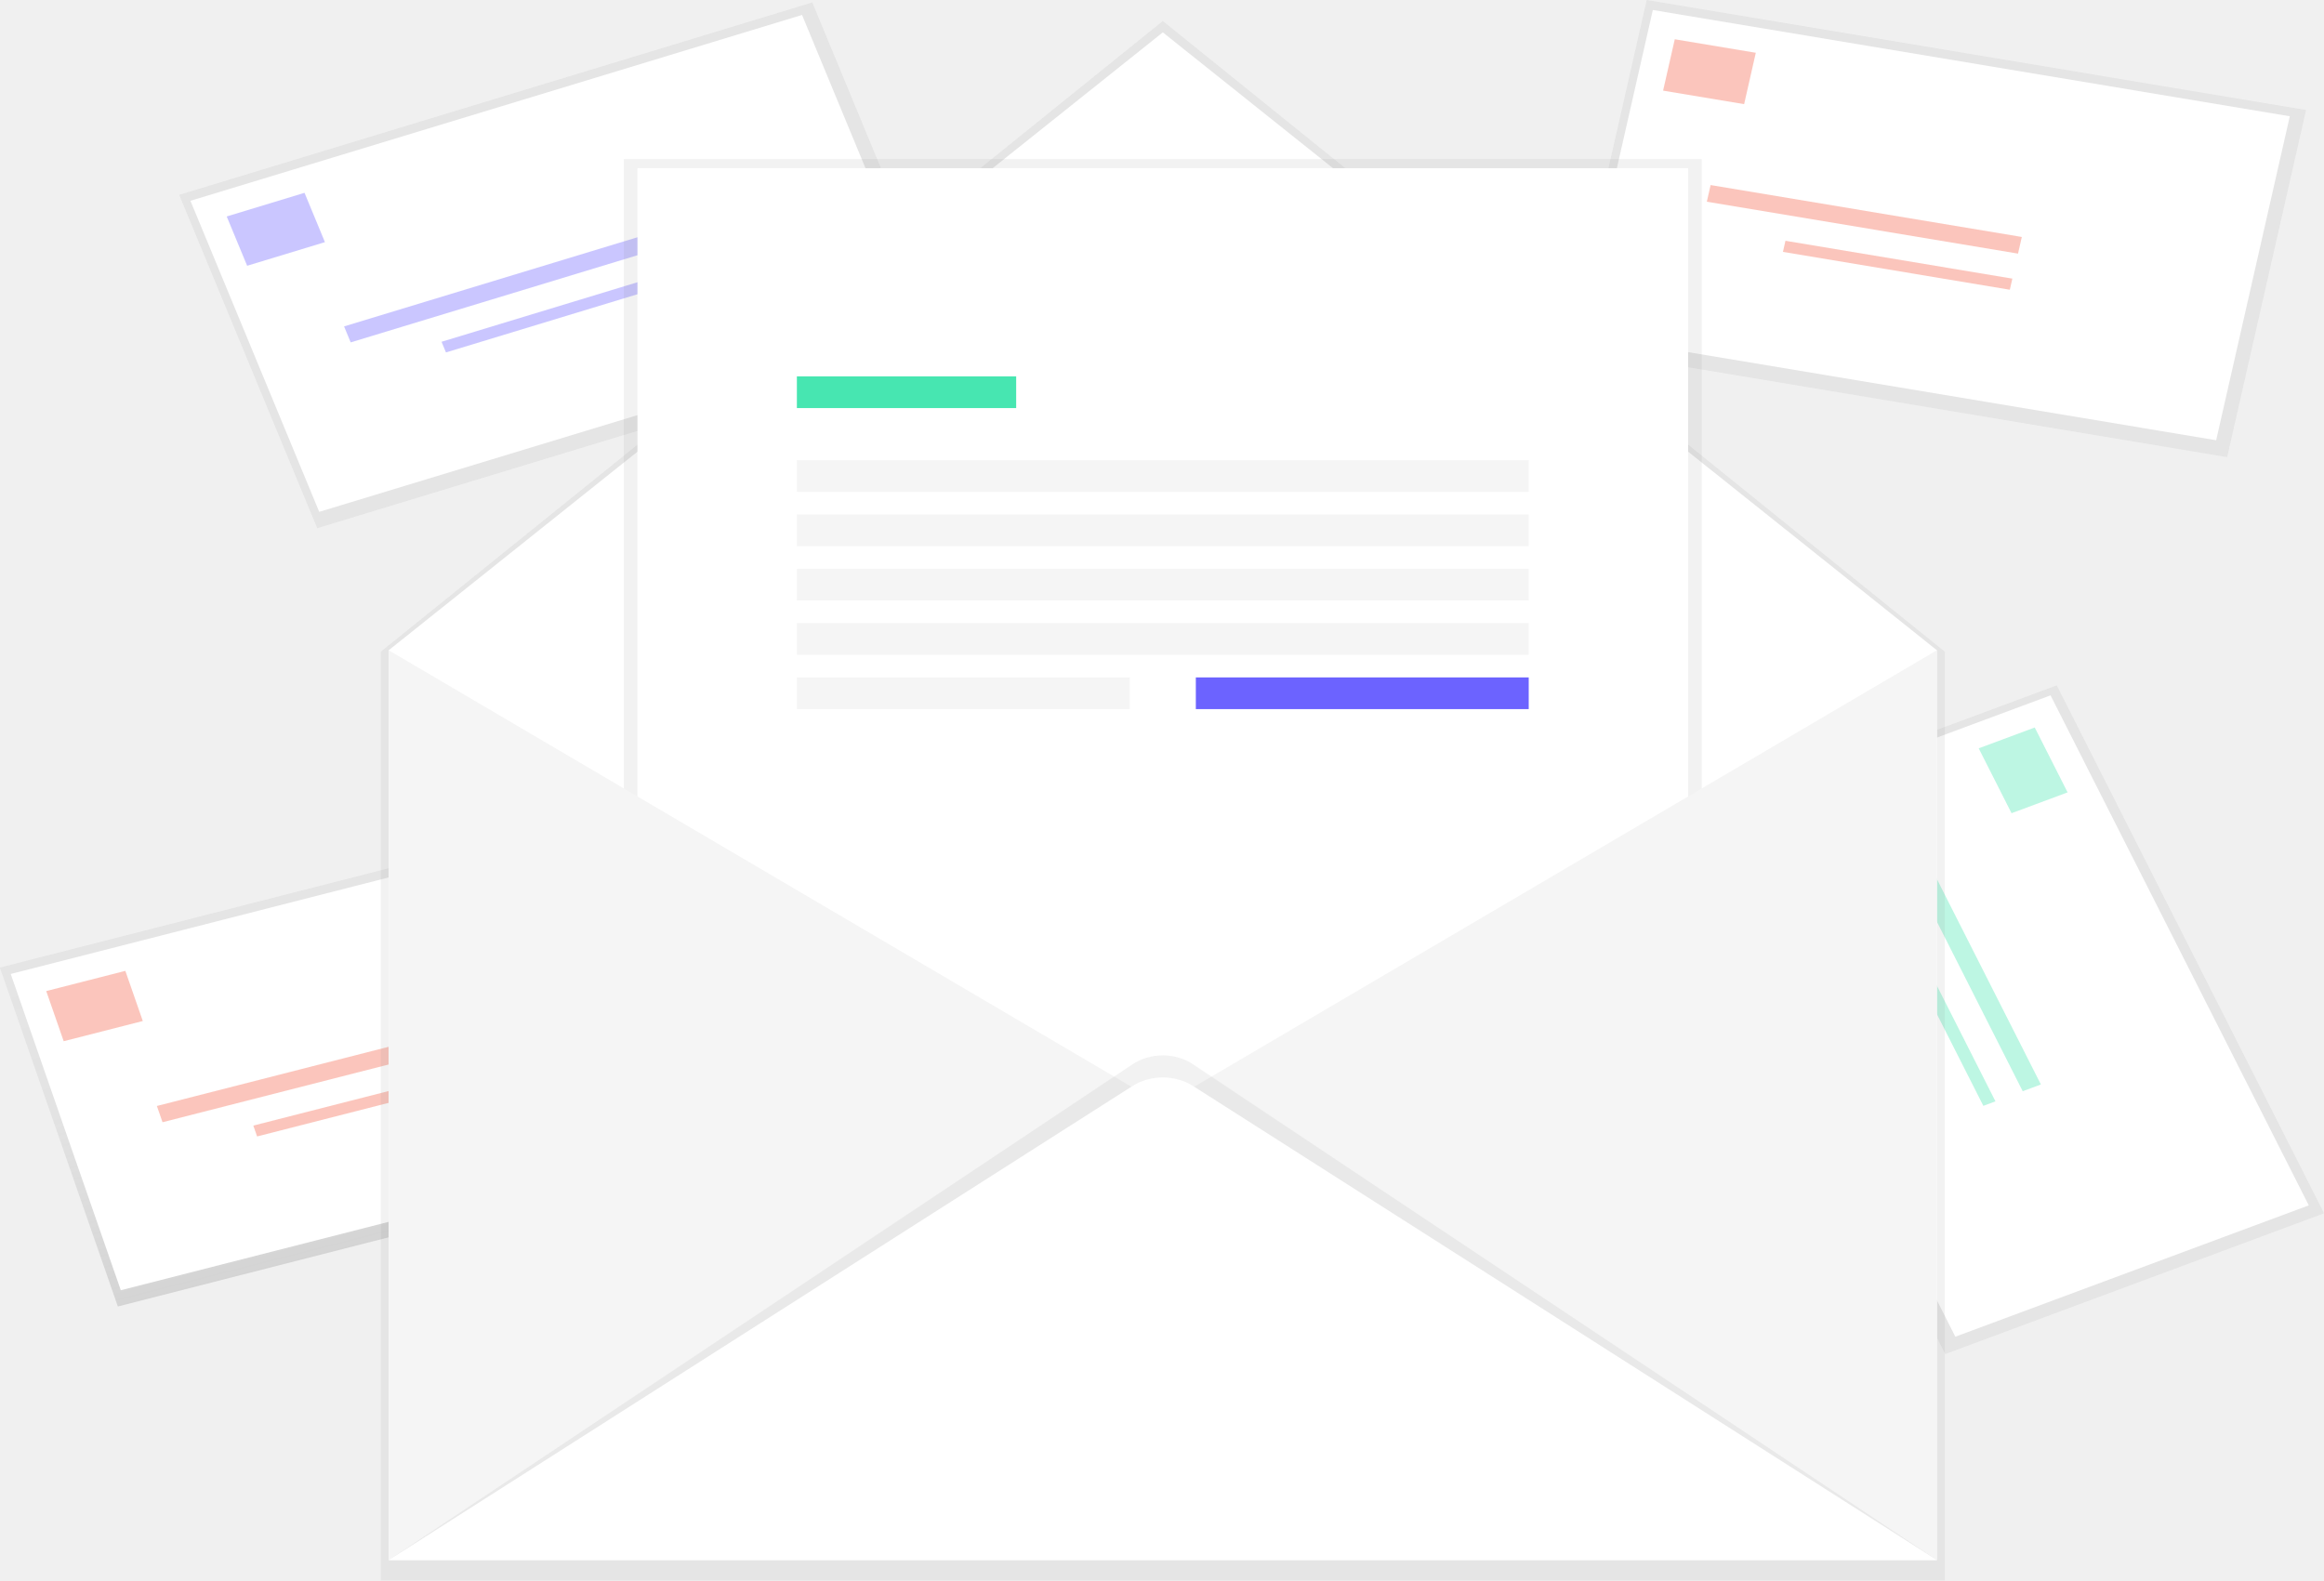
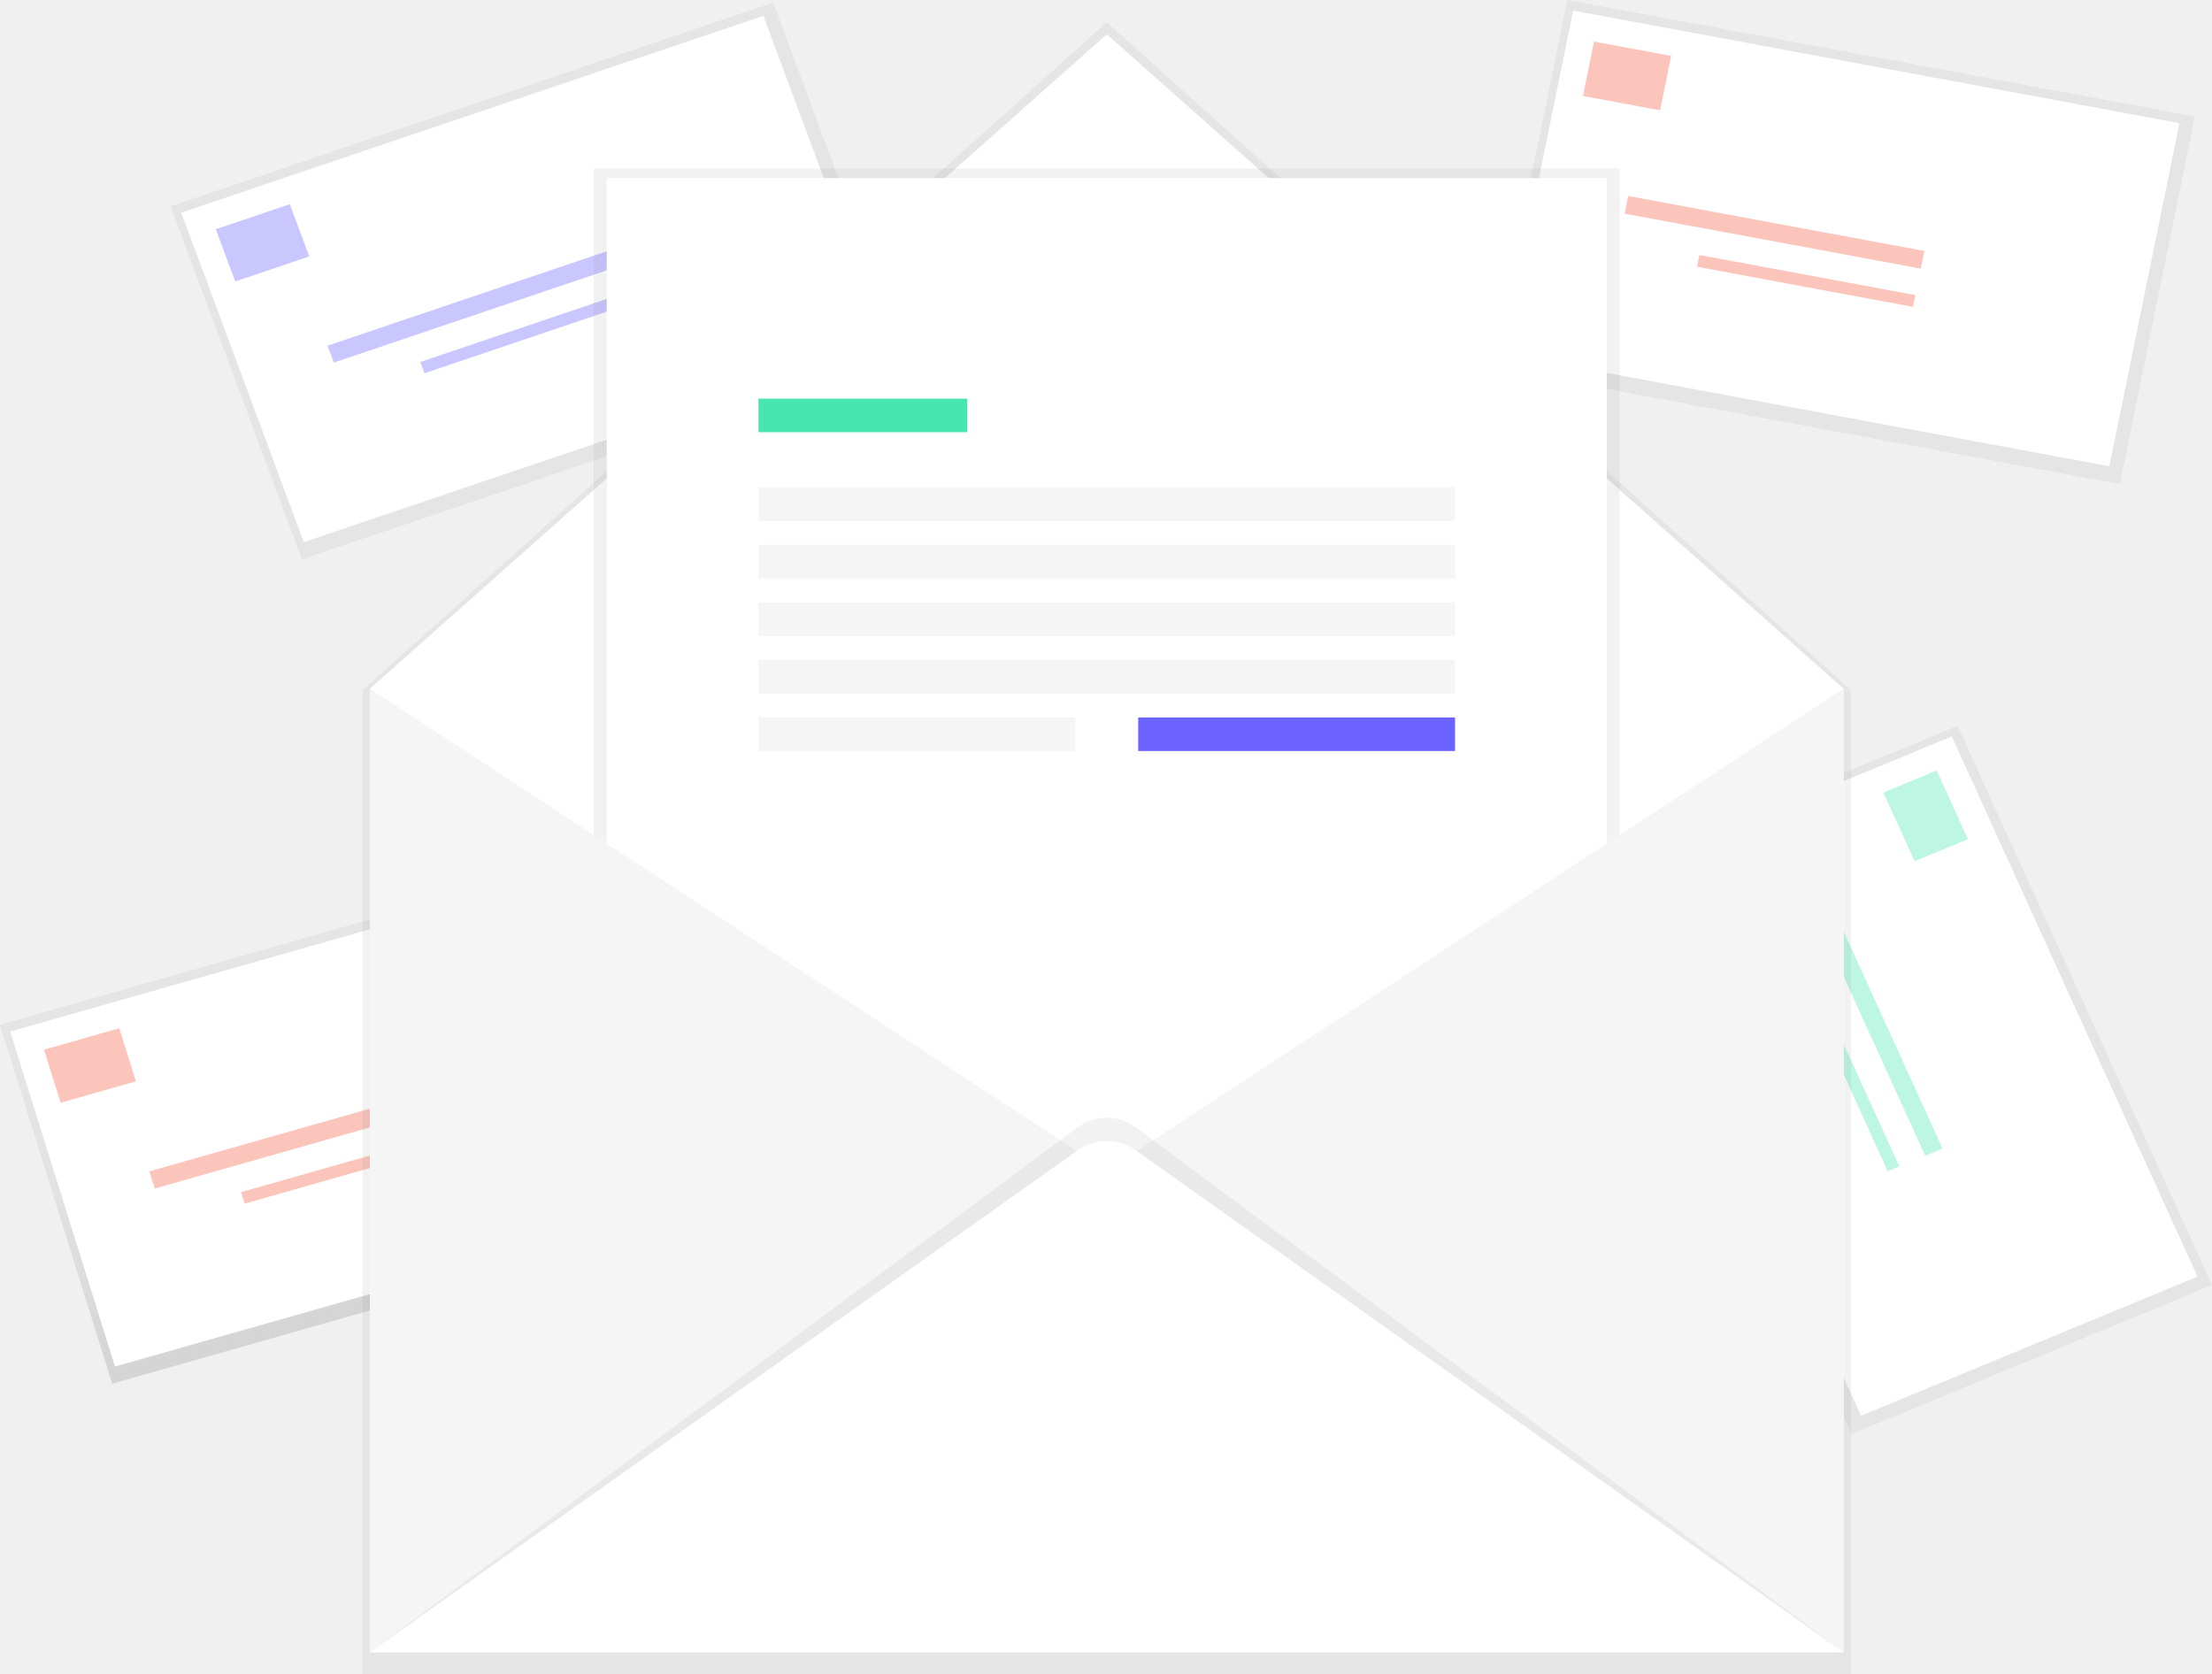
- <svg xmlns="http://www.w3.org/2000/svg" width="222" height="151" viewBox="0 0 222 151" fill="none">
+ <svg xmlns="http://www.w3.org/2000/svg" width="222" height="168" viewBox="0 0 222 168" fill="none">
  <g clip-path="url(#clip0)">
-     <path d="M61.482 76.735L-0.008 92.441L11.257 124.82L72.748 109.114L61.482 76.735Z" fill="url(#paint0_linear)" />
-     <path d="M60.431 77.878L1.026 93.052L11.539 123.27L70.945 108.096L60.431 77.878Z" fill="white" />
+     <path d="M61.482 85.374L-0.008 102.849L11.257 138.872L72.748 121.398L61.482 85.374Z" fill="url(#paint0_linear)" />
+     <path d="M60.431 86.646L1.026 103.528L11.539 137.148L70.945 120.266L60.431 86.646Z" fill="white" />
    <g opacity="0.6">
-       <path opacity="0.6" d="M6.084 99.478L13.641 97.548L11.974 92.755L4.416 94.686L6.084 99.478Z" fill="#F55F44" />
-       <path opacity="0.6" d="M15.526 107.218L44.549 99.805L44.008 98.251L14.986 105.665L15.526 107.218Z" fill="#F55F44" />
-       <path opacity="0.6" d="M24.559 108.576L45.721 103.17L45.36 102.134L24.198 107.539L24.559 108.576Z" fill="#F55F44" />
+       <path opacity="0.6" d="M6.084 110.677L13.641 108.53L11.974 103.198L4.416 105.346L6.084 110.677Z" fill="#F55F44" />
+       <path opacity="0.6" d="M15.526 119.289L44.549 111.041L44.008 109.313L14.986 117.561L15.526 119.289Z" fill="#F55F44" />
+       <path opacity="0.6" d="M24.559 120.799L45.721 114.785L45.36 113.632L24.198 119.646L24.559 120.799Z" fill="#F55F44" />
    </g>
-     <path d="M157.303 0.001L149.765 33.164L212.746 43.673L220.284 10.51L157.303 0.001Z" fill="url(#paint1_linear)" />
-     <path d="M157.887 0.956L150.852 31.907L211.699 42.06L218.733 11.109L157.887 0.956Z" fill="white" />
+     <path d="M157.303 0.001L149.765 36.898L212.746 48.59L220.284 11.693L157.303 0.001Z" fill="url(#paint1_linear)" />
+     <path d="M157.887 1.064L150.852 35.499L211.699 46.795L218.733 12.36L157.887 1.064Z" fill="white" />
    <g opacity="0.6">
-       <path opacity="0.6" d="M158.867 8.659L166.608 9.951L167.723 5.042L159.983 3.751L158.867 8.659Z" fill="#F55F44" />
-       <path opacity="0.6" d="M163.045 19.271L192.772 24.231L193.133 22.64L163.407 17.68L163.045 19.271Z" fill="#F55F44" />
-       <path opacity="0.6" d="M170.314 24.065L191.989 27.681L192.23 26.62L170.555 23.003L170.314 24.065Z" fill="#F55F44" />
+       <path opacity="0.6" d="M158.867 9.634L166.608 11.071L167.723 5.61L159.983 4.173L158.867 9.634Z" fill="#F55F44" />
+       <path opacity="0.6" d="M163.045 21.441L192.772 26.959L193.133 25.189L163.407 19.67L163.045 21.441Z" fill="#F55F44" />
+       <path opacity="0.6" d="M170.314 26.774L191.989 30.798L192.23 29.617L170.555 25.593L170.314 26.774Z" fill="#F55F44" />
    </g>
-     <path d="M196.469 65.481L160.293 78.926L185.827 129.363L222.003 115.917L196.469 65.481Z" fill="url(#paint2_linear)" />
-     <path d="M195.879 66.434L162.117 78.982L186.785 127.709L220.547 115.161L195.879 66.434Z" fill="white" />
+     <path d="M196.469 72.853L160.293 87.812L185.827 143.926L222.003 128.967L196.469 72.853Z" fill="url(#paint2_linear)" />
+     <path d="M195.879 73.913L162.117 87.874L186.785 142.087L220.547 128.126L195.879 73.913Z" fill="white" />
    <g opacity="0.6">
-       <path opacity="0.6" d="M189.015 71.495L192.153 77.693L197.507 75.704L194.369 69.505L189.015 71.495Z" fill="#47E6B1" />
-       <path opacity="0.6" d="M181.169 80.45L193.22 104.255L194.956 103.61L182.904 79.805L181.169 80.45Z" fill="#47E6B1" />
-       <path opacity="0.6" d="M180.671 88.294L189.459 105.652L190.617 105.222L181.829 87.864L180.671 88.294Z" fill="#47E6B1" />
+       <path opacity="0.6" d="M189.015 79.544L192.153 86.44L197.507 84.226L194.369 77.33L189.015 79.544Z" fill="#47E6B1" />
+       <path opacity="0.6" d="M181.169 89.507L193.22 115.992L194.956 115.275L182.904 88.79L181.169 89.507Z" fill="#47E6B1" />
+       <path opacity="0.6" d="M180.671 98.235L189.459 117.547L190.617 117.068L181.829 97.756L180.671 98.235Z" fill="#47E6B1" />
    </g>
-     <path d="M77.594 0.237L17.121 18.616L30.304 50.459L90.776 32.08L77.594 0.237Z" fill="url(#paint3_linear)" />
-     <path d="M76.615 1.428L18.192 19.184L30.494 48.902L88.917 31.146L76.615 1.428Z" fill="white" />
+     <path d="M77.594 0.264L17.121 20.712L30.304 56.139L90.776 35.691L77.594 0.264Z" fill="url(#paint3_linear)" />
+     <path d="M76.615 1.589L18.192 21.344L30.494 54.408L88.917 34.653L76.615 1.589Z" fill="white" />
    <g opacity="0.6">
-       <path opacity="0.6" d="M23.608 25.392L31.04 23.134L29.089 18.421L21.656 20.68L23.608 25.392Z" fill="#6C63FF" />
-       <path opacity="0.6" d="M33.499 32.712L62.042 24.037L61.409 22.51L32.867 31.184L33.499 32.712Z" fill="#6C63FF" />
-       <path opacity="0.6" d="M42.6 33.672L63.412 27.347L62.99 26.328L42.178 32.653L42.6 33.672Z" fill="#6C63FF" />
+       <path opacity="0.6" d="M23.608 28.251L31.04 25.738L29.089 20.494L21.656 23.008L23.608 28.251Z" fill="#6C63FF" />
+       <path opacity="0.6" d="M33.499 36.395L62.042 26.744L61.409 25.044L32.867 34.695L33.499 36.395Z" fill="#6C63FF" />
+       <path opacity="0.6" d="M42.6 37.463L63.412 30.426L62.99 29.292L42.178 36.329L42.6 37.463Z" fill="#6C63FF" />
    </g>
-     <path d="M111.078 2.012L36.373 62.269V151H185.78V62.269L111.078 2.012Z" fill="url(#paint4_linear)" />
-     <path d="M185.023 149.054H37.13V62.125L111.078 3.093L185.023 62.125V149.054Z" fill="white" />
-     <path d="M162.56 15.203H59.593V118.996H162.56V15.203Z" fill="url(#paint5_linear)" />
-     <path d="M161.26 16.068H60.893V118.996H161.26V16.068Z" fill="white" />
-     <path d="M37.13 62.125L111.078 105.589L37.13 149.054V62.125Z" fill="#F5F5F5" />
-     <path d="M185.022 62.125L111.078 105.589L185.022 149.054V62.125Z" fill="#F5F5F5" />
-     <path d="M37.13 149.051L108.174 101.692C109 101.134 110.022 100.831 111.074 100.831C112.126 100.831 113.148 101.134 113.974 101.692L185.023 149.051H37.13Z" fill="url(#paint6_linear)" />
-     <path d="M37.13 149.051L108.174 103.761C109.012 103.226 110.029 102.938 111.074 102.938C112.119 102.938 113.136 103.226 113.974 103.761L185.023 149.051H37.13Z" fill="white" />
-     <path d="M97.07 35.96H76.122V38.988H97.07V35.96Z" fill="#47E6B1" />
-     <path d="M146.031 43.962H76.122V46.99H146.031V43.962Z" fill="#F5F5F5" />
-     <path d="M146.031 49.151H76.122V52.179H146.031V49.151Z" fill="#F5F5F5" />
-     <path d="M146.031 54.341H76.122V57.369H146.031V54.341Z" fill="#F5F5F5" />
-     <path d="M146.031 59.53H76.122V62.557H146.031V59.53Z" fill="#F5F5F5" />
-     <path d="M107.921 64.72H76.122V67.748H107.921V64.72Z" fill="#F5F5F5" />
-     <path d="M146.031 64.72H114.232V67.748H146.031V64.72Z" fill="#6C63FF" />
+     <path d="M111.078 2.239L36.373 69.28V168H185.78V69.28L111.078 2.239Z" fill="url(#paint4_linear)" />
+     <path d="M185.023 165.834H37.13V69.119L111.078 3.442L185.023 69.119V165.834Z" fill="white" />
+     <path d="M162.56 16.914H59.593V132.393H162.56V16.914Z" fill="url(#paint5_linear)" />
+     <path d="M161.26 17.877H60.893V132.393H161.26V17.877Z" fill="white" />
+     <path d="M37.13 69.119L111.078 117.477L37.13 165.834V69.119Z" fill="#F5F5F5" />
+     <path d="M185.022 69.119L111.078 117.477L185.022 165.834V69.119Z" fill="#F5F5F5" />
+     <path d="M37.13 165.832L108.174 113.141C109 112.52 110.022 112.183 111.074 112.183C112.126 112.183 113.148 112.52 113.974 113.141L185.023 165.832H37.13Z" fill="url(#paint6_linear)" />
+     <path d="M37.13 165.832L108.174 115.442C109.012 114.848 110.029 114.527 111.074 114.527C112.119 114.527 113.136 114.848 113.974 115.442L185.023 165.832H37.13Z" fill="white" />
+     <path d="M97.07 40.009H76.122V43.377H97.07V40.009Z" fill="#47E6B1" />
+     <path d="M146.031 48.912H76.122V52.281H146.031V48.912Z" fill="#F5F5F5" />
+     <path d="M146.031 54.684H76.122V58.053H146.031V54.684Z" fill="#F5F5F5" />
+     <path d="M146.031 60.459H76.122V63.828H146.031V60.459Z" fill="#F5F5F5" />
+     <path d="M146.031 66.232H76.122V69.6H146.031V66.232Z" fill="#F5F5F5" />
+     <path d="M107.921 72.007H76.122V75.375H107.921V72.007Z" fill="#F5F5F5" />
+     <path d="M146.031 72.007H114.232V75.375H146.031V72.007Z" fill="#6C63FF" />
  </g>
  <defs>
-     <linearGradient id="paint0_linear" x1="42.002" y1="116.967" x2="33.549" y2="83.87" gradientUnits="userSpaceOnUse">
+     <linearGradient id="paint0_linear" x1="42.002" y1="130.135" x2="31.688" y2="93.841" gradientUnits="userSpaceOnUse">
      <stop stop-color="#808080" stop-opacity="0.25" />
      <stop offset="0.54" stop-color="#808080" stop-opacity="0.12" />
      <stop offset="1" stop-color="#808080" stop-opacity="0.1" />
    </linearGradient>
-     <linearGradient id="paint1_linear" x1="4787.93" y1="9623.88" x2="6194.18" y2="1196.05" gradientUnits="userSpaceOnUse">
+     <linearGradient id="paint1_linear" x1="4787.93" y1="10707.4" x2="6517.5" y2="1390.72" gradientUnits="userSpaceOnUse">
      <stop stop-color="#808080" stop-opacity="0.25" />
      <stop offset="0.54" stop-color="#808080" stop-opacity="0.12" />
      <stop offset="1" stop-color="#808080" stop-opacity="0.1" />
    </linearGradient>
-     <linearGradient id="paint2_linear" x1="-22921.7" y1="17500.2" x2="-14311.5" y2="13141.1" gradientUnits="userSpaceOnUse">
+     <linearGradient id="paint2_linear" x1="-22921.7" y1="19470.4" x2="-13960.2" y2="15392.6" gradientUnits="userSpaceOnUse">
      <stop stop-color="#808080" stop-opacity="0.25" />
      <stop offset="0.54" stop-color="#808080" stop-opacity="0.12" />
      <stop offset="1" stop-color="#808080" stop-opacity="0.1" />
    </linearGradient>
-     <linearGradient id="paint3_linear" x1="-639.197" y1="8342.68" x2="-2181.77" y2="3267.07" gradientUnits="userSpaceOnUse">
+     <linearGradient id="paint3_linear" x1="-639.197" y1="9281.93" x2="-2511.02" y2="3746.22" gradientUnits="userSpaceOnUse">
      <stop stop-color="#808080" stop-opacity="0.25" />
      <stop offset="0.54" stop-color="#808080" stop-opacity="0.12" />
      <stop offset="1" stop-color="#808080" stop-opacity="0.1" />
    </linearGradient>
-     <linearGradient id="paint4_linear" x1="65126.8" y1="102984" x2="65126.8" y2="1374.19" gradientUnits="userSpaceOnUse">
+     <linearGradient id="paint4_linear" x1="65126.8" y1="114578" x2="65126.8" y2="1528.9" gradientUnits="userSpaceOnUse">
      <stop stop-color="#808080" stop-opacity="0.25" />
      <stop offset="0.54" stop-color="#808080" stop-opacity="0.12" />
      <stop offset="1" stop-color="#808080" stop-opacity="0.1" />
    </linearGradient>
-     <linearGradient id="paint5_linear" x1="44918.4" y1="56552.6" x2="44918.4" y2="7238.19" gradientUnits="userSpaceOnUse">
+     <linearGradient id="paint5_linear" x1="44918.4" y1="62919.4" x2="44918.4" y2="8053.09" gradientUnits="userSpaceOnUse">
      <stop stop-color="#808080" stop-opacity="0.25" />
      <stop offset="0.54" stop-color="#808080" stop-opacity="0.12" />
      <stop offset="1" stop-color="#808080" stop-opacity="0.1" />
    </linearGradient>
-     <linearGradient id="paint6_linear" x1="88816.7" y1="38035.1" x2="88816.7" y2="27391.5" gradientUnits="userSpaceOnUse">
+     <linearGradient id="paint6_linear" x1="88816.7" y1="42317.2" x2="88816.7" y2="30475.3" gradientUnits="userSpaceOnUse">
      <stop stop-color="#808080" stop-opacity="0.25" />
      <stop offset="0.54" stop-color="#808080" stop-opacity="0.12" />
      <stop offset="1" stop-color="#808080" stop-opacity="0.1" />
    </linearGradient>
    <clipPath id="clip0">
-       <rect width="222" height="151" fill="white" />
+       <rect width="222" height="168" fill="white" />
    </clipPath>
  </defs>
</svg>
